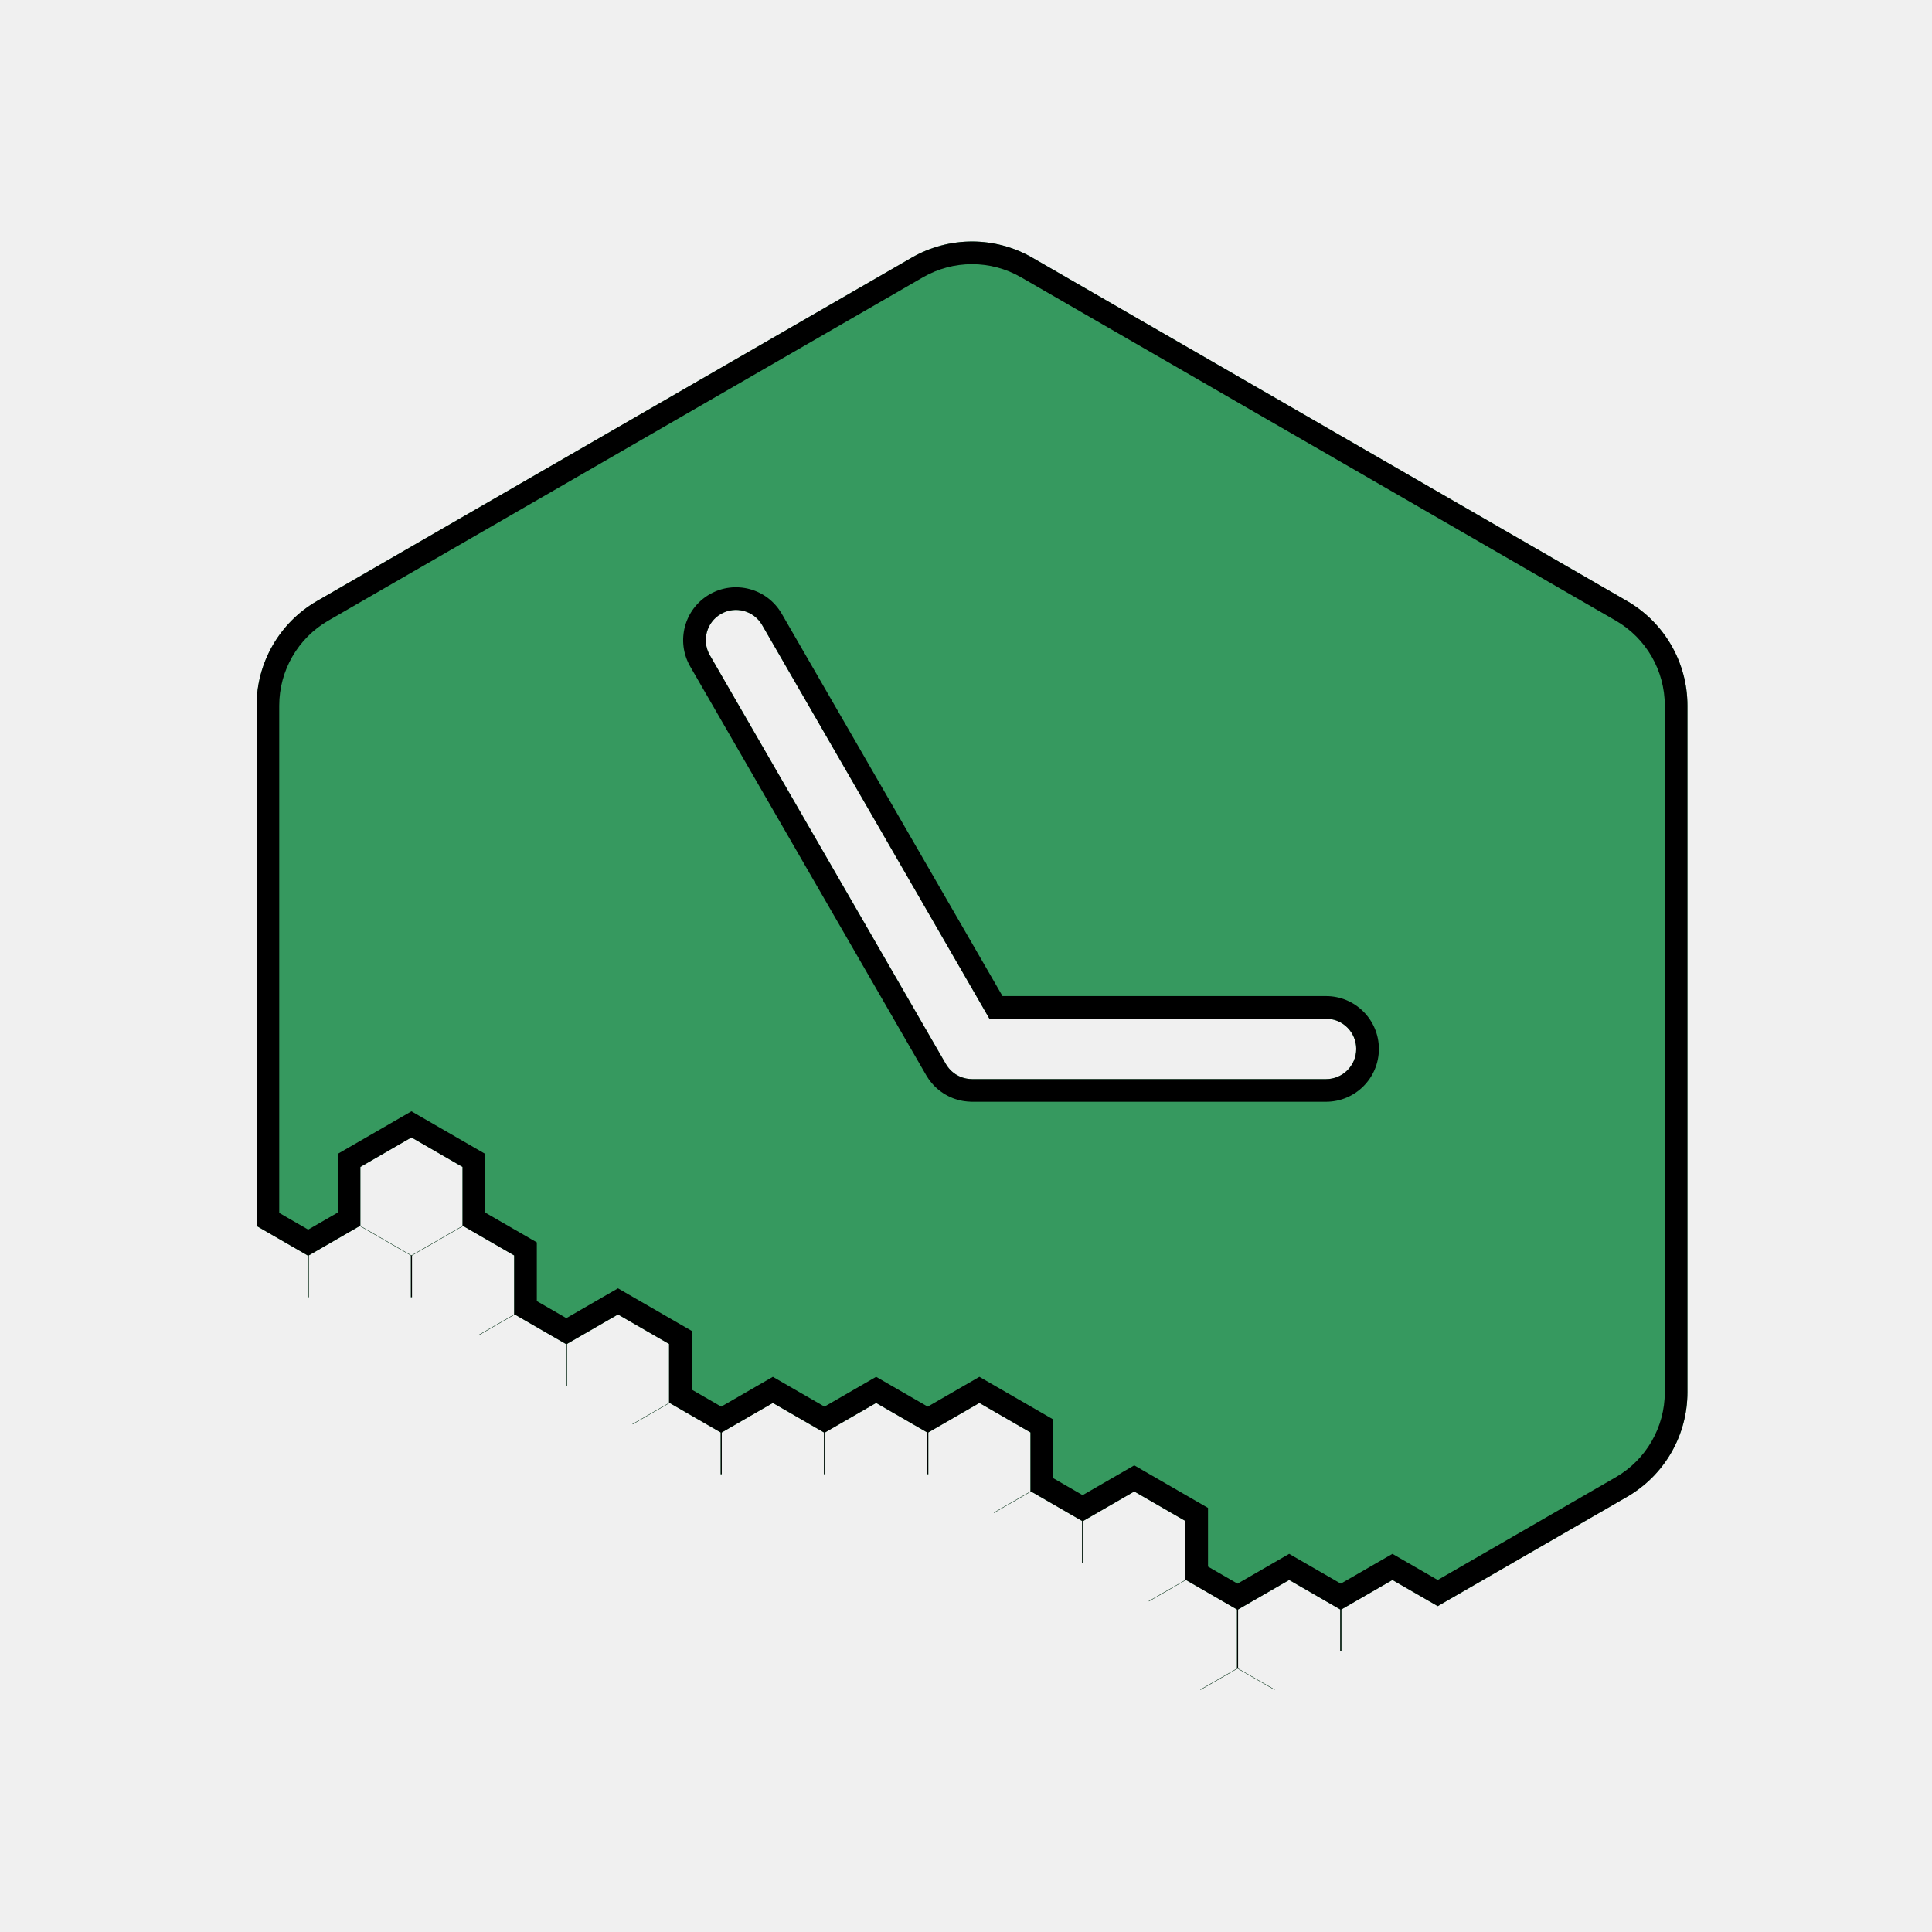
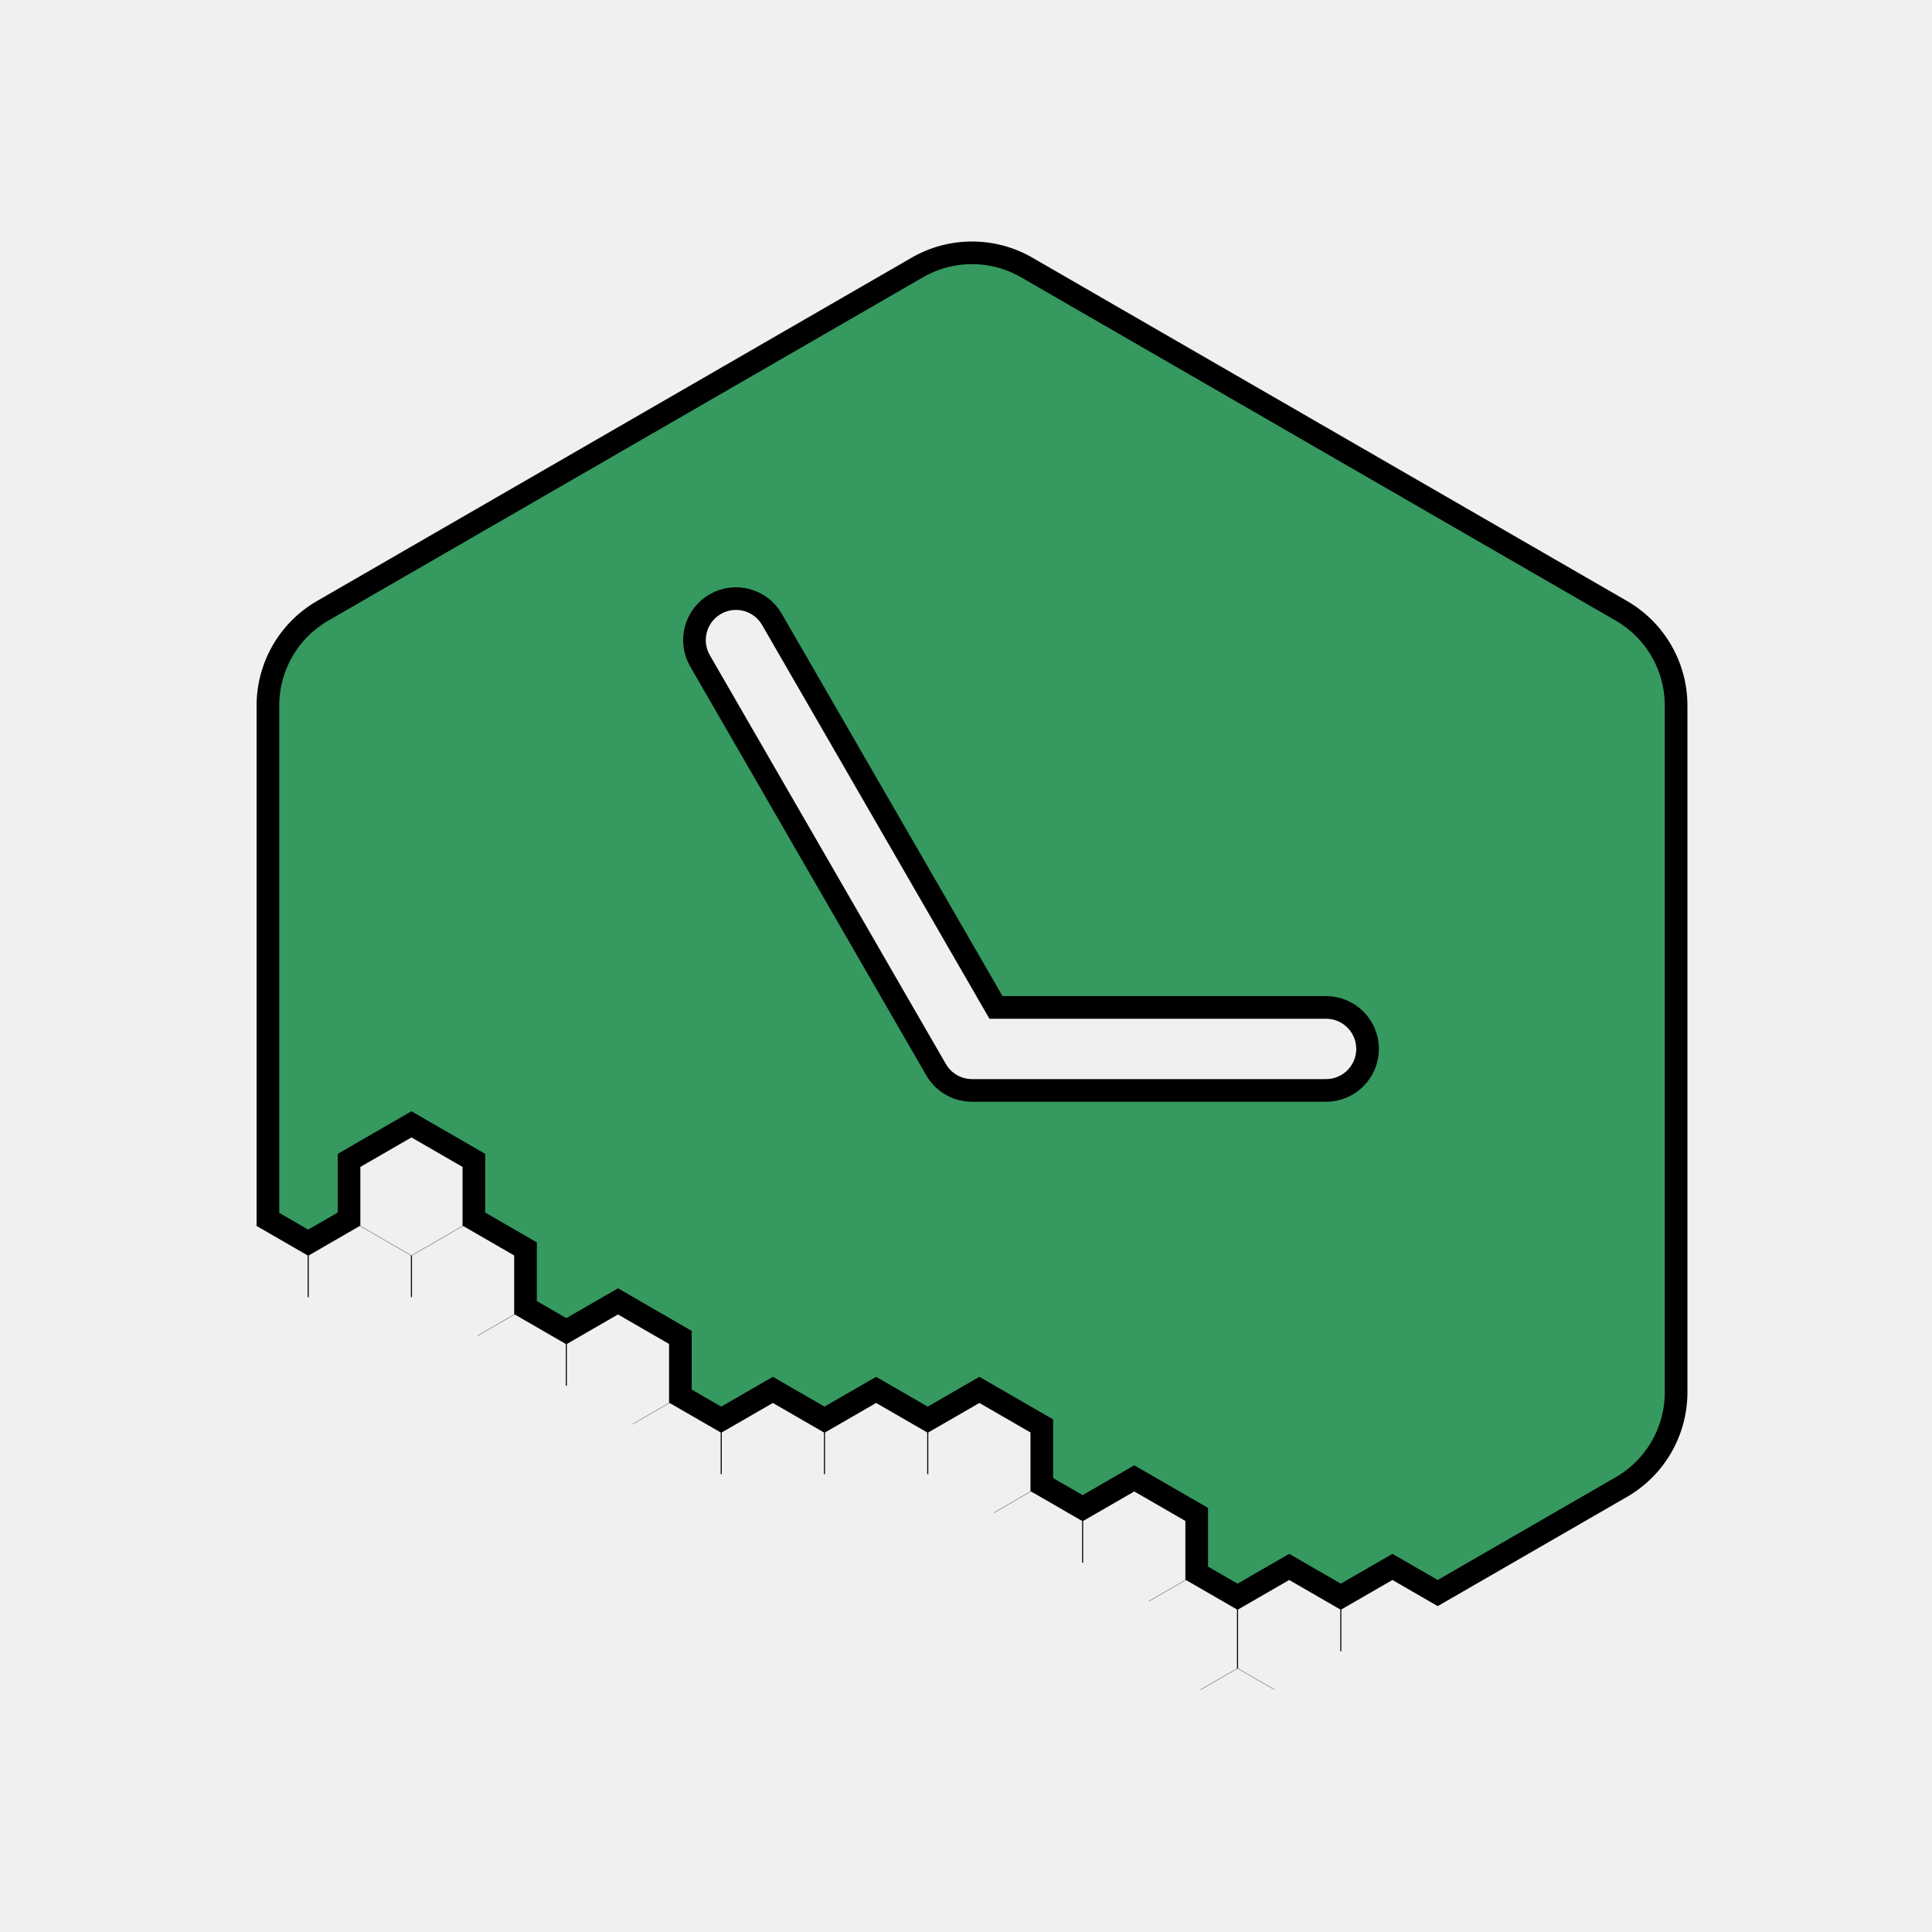
<svg xmlns="http://www.w3.org/2000/svg" width="128" height="128" viewBox="0 0 128 128" fill="none">
-   <mask id="path-1-inside-1_36_134" fill="white">
-     <path d="M60.398 17.073C62.874 15.644 65.923 15.644 68.398 17.073L107.797 39.819C110.272 41.248 111.797 43.89 111.797 46.748V92.241C111.797 95.099 110.272 97.74 107.797 99.169L95.253 106.41L92.252 104.678L88.866 106.633V109.408L88.831 109.388L88.797 109.408V106.633L85.411 104.678L82.025 106.633V110.543L84.445 111.938V111.959L81.99 110.543L79.534 111.96V111.939L81.955 110.543V106.633L78.569 104.678L76.113 106.095V106.075L78.534 104.678V100.769L75.148 98.814L71.763 100.769V103.544L71.728 103.524L71.693 103.544V100.769L68.308 98.814L65.852 100.232V100.212L68.272 98.814V94.905L64.887 92.95L61.501 94.905V97.679L61.466 97.66L61.431 97.679V94.905L58.045 92.95L54.66 94.905V97.68L54.624 97.66L54.59 97.679V94.905L51.204 92.95L47.818 94.905V97.679L47.783 97.66L47.748 97.679V94.905L44.362 92.95L41.907 94.367V94.347L44.327 92.95V89.041L40.942 87.087L37.557 89.041V91.815L37.522 91.796L37.486 91.815V89.041L34.101 87.087L31.645 88.504V88.483L34.065 87.087V83.177L30.68 81.222L27.294 83.177V85.952L27.259 85.932L27.224 85.952V83.177L23.839 81.222L20.453 83.177V85.952L20.418 85.932L20.383 85.952V83.177L17 81.223V46.748C17 43.89 18.525 41.248 21 39.819L60.398 17.073ZM23.874 77.313V81.222L27.259 83.177L30.645 81.222V77.313L27.259 75.358L23.874 77.313ZM50.492 41.409C49.94 40.453 48.717 40.124 47.761 40.676C46.804 41.229 46.476 42.452 47.028 43.409L62.666 70.493C62.672 70.503 62.68 70.512 62.685 70.522C62.712 70.566 62.739 70.609 62.769 70.651C62.778 70.665 62.788 70.678 62.798 70.691C62.825 70.727 62.853 70.762 62.883 70.797C62.902 70.819 62.922 70.841 62.942 70.862C62.965 70.886 62.986 70.91 63.01 70.932C63.036 70.957 63.063 70.98 63.09 71.004C63.112 71.023 63.134 71.041 63.156 71.059C63.182 71.08 63.209 71.1 63.236 71.119C63.264 71.138 63.291 71.158 63.319 71.177C63.341 71.19 63.363 71.204 63.386 71.216C63.422 71.238 63.46 71.259 63.498 71.278C63.515 71.287 63.532 71.295 63.55 71.303C63.589 71.322 63.629 71.339 63.67 71.355C63.692 71.364 63.714 71.372 63.736 71.38C63.773 71.393 63.811 71.404 63.849 71.415C63.875 71.422 63.902 71.429 63.929 71.435C63.965 71.444 64.002 71.453 64.04 71.46C64.067 71.465 64.095 71.468 64.122 71.471C64.156 71.476 64.189 71.481 64.224 71.484C64.26 71.487 64.297 71.489 64.334 71.49C64.355 71.491 64.377 71.494 64.398 71.494H87.855C88.959 71.494 89.854 70.598 89.855 69.494C89.855 68.389 88.959 67.494 87.855 67.494H65.553L50.492 41.409Z" />
+   <mask id="path-1-inside-1_70_358" fill="white">
+     <path fill-rule="evenodd" clip-rule="evenodd" d="M60.398 17.072C62.874 15.643 65.923 15.643 68.398 17.072L107.797 39.819C110.272 41.248 111.797 43.889 111.797 46.747V92.24C111.797 95.098 110.272 97.74 107.797 99.169L95.252 106.41L92.252 104.678L88.866 106.633V109.407L88.831 109.388L88.797 109.407V106.633L85.411 104.678L82.025 106.633V110.542L84.445 111.939V111.959L81.99 110.542L79.534 111.96V111.939L81.955 110.542V106.633L78.569 104.678L76.113 106.096V106.075L78.534 104.678V100.768L75.148 98.813L71.763 100.768V103.543L71.728 103.523L71.693 103.543V100.768L68.308 98.813L65.852 100.231V100.211L68.272 98.813V94.904L64.887 92.95L61.501 94.904V97.679L61.466 97.659L61.431 97.679V94.904L58.045 92.95L54.66 94.904V97.68L54.624 97.659L54.59 97.679V94.904L51.204 92.95L47.818 94.904V97.679L47.783 97.659L47.748 97.679V94.904L44.362 92.95L41.907 94.366V94.347L44.327 92.95V89.041L40.942 87.086L37.557 89.041V91.815L37.522 91.796L37.486 91.815V89.041L34.101 87.086L31.645 88.504V88.483L34.065 87.086V83.177L30.68 81.222L27.294 83.177V85.951L27.259 85.931L27.224 85.951V83.177L23.839 81.222L20.453 83.177V85.951L20.418 85.931L20.383 85.951V83.177L17 81.222V46.747C17 43.889 18.525 41.248 21 39.819L60.398 17.072ZM23.874 77.312V81.222L27.259 83.177L30.645 81.222V77.312L27.259 75.357L23.874 77.312ZM50.492 41.409C49.94 40.453 48.717 40.124 47.761 40.677C46.804 41.229 46.476 42.453 47.028 43.409L62.666 70.493C62.672 70.503 62.679 70.512 62.685 70.522C62.712 70.566 62.738 70.608 62.768 70.649C62.78 70.667 62.793 70.683 62.806 70.7C62.829 70.731 62.852 70.762 62.877 70.791C62.899 70.817 62.922 70.841 62.945 70.866C62.967 70.888 62.988 70.911 63.01 70.933C63.036 70.957 63.063 70.98 63.09 71.004C63.112 71.023 63.134 71.041 63.156 71.059C63.182 71.08 63.209 71.1 63.236 71.119C63.264 71.139 63.291 71.158 63.319 71.177C63.341 71.191 63.363 71.204 63.386 71.217C63.422 71.238 63.46 71.259 63.498 71.278C63.515 71.287 63.532 71.295 63.55 71.304C63.589 71.322 63.629 71.339 63.67 71.355C63.692 71.364 63.714 71.372 63.736 71.38C63.773 71.393 63.811 71.404 63.849 71.415C63.875 71.422 63.902 71.429 63.929 71.435C63.965 71.444 64.002 71.453 64.04 71.46C64.067 71.465 64.095 71.468 64.122 71.472C64.156 71.476 64.189 71.481 64.224 71.484C64.26 71.487 64.297 71.489 64.334 71.49C64.355 71.491 64.377 71.494 64.398 71.494H87.855C88.959 71.494 89.854 70.598 89.855 69.494C89.855 68.39 88.959 67.494 87.855 67.494H65.553L50.492 41.409Z" />
  </mask>
-   <path d="M60.398 17.073C62.874 15.644 65.923 15.644 68.398 17.073L107.797 39.819C110.272 41.248 111.797 43.89 111.797 46.748V92.241C111.797 95.099 110.272 97.74 107.797 99.169L95.253 106.41L92.252 104.678L88.866 106.633V109.408L88.831 109.388L88.797 109.408V106.633L85.411 104.678L82.025 106.633V110.543L84.445 111.938V111.959L81.99 110.543L79.534 111.96V111.939L81.955 110.543V106.633L78.569 104.678L76.113 106.095V106.075L78.534 104.678V100.769L75.148 98.814L71.763 100.769V103.544L71.728 103.524L71.693 103.544V100.769L68.308 98.814L65.852 100.232V100.212L68.272 98.814V94.905L64.887 92.95L61.501 94.905V97.679L61.466 97.66L61.431 97.679V94.905L58.045 92.95L54.66 94.905V97.68L54.624 97.66L54.59 97.679V94.905L51.204 92.95L47.818 94.905V97.679L47.783 97.66L47.748 97.679V94.905L44.362 92.95L41.907 94.367V94.347L44.327 92.95V89.041L40.942 87.087L37.557 89.041V91.815L37.522 91.796L37.486 91.815V89.041L34.101 87.087L31.645 88.504V88.483L34.065 87.087V83.177L30.68 81.222L27.294 83.177V85.952L27.259 85.932L27.224 85.952V83.177L23.839 81.222L20.453 83.177V85.952L20.418 85.932L20.383 85.952V83.177L17 81.223V46.748C17 43.89 18.525 41.248 21 39.819L60.398 17.073ZM23.874 77.313V81.222L27.259 83.177L30.645 81.222V77.313L27.259 75.358L23.874 77.313ZM50.492 41.409C49.94 40.453 48.717 40.124 47.761 40.676C46.804 41.229 46.476 42.452 47.028 43.409L62.666 70.493C62.672 70.503 62.68 70.512 62.685 70.522C62.712 70.566 62.739 70.609 62.769 70.651C62.778 70.665 62.788 70.678 62.798 70.691C62.825 70.727 62.853 70.762 62.883 70.797C62.902 70.819 62.922 70.841 62.942 70.862C62.965 70.886 62.986 70.91 63.01 70.932C63.036 70.957 63.063 70.98 63.09 71.004C63.112 71.023 63.134 71.041 63.156 71.059C63.182 71.08 63.209 71.1 63.236 71.119C63.264 71.138 63.291 71.158 63.319 71.177C63.341 71.19 63.363 71.204 63.386 71.216C63.422 71.238 63.46 71.259 63.498 71.278C63.515 71.287 63.532 71.295 63.55 71.303C63.589 71.322 63.629 71.339 63.67 71.355C63.692 71.364 63.714 71.372 63.736 71.38C63.773 71.393 63.811 71.404 63.849 71.415C63.875 71.422 63.902 71.429 63.929 71.435C63.965 71.444 64.002 71.453 64.04 71.46C64.067 71.465 64.095 71.468 64.122 71.471C64.156 71.476 64.189 71.481 64.224 71.484C64.26 71.487 64.297 71.489 64.334 71.49C64.355 71.491 64.377 71.494 64.398 71.494H87.855C88.959 71.494 89.854 70.598 89.855 69.494C89.855 68.389 88.959 67.494 87.855 67.494H65.553L50.492 41.409Z" fill="#36995F" />
-   <path d="M60.398 17.073L59.648 15.774L59.648 15.774L60.398 17.073ZM68.398 17.073L67.648 18.372L67.648 18.372L68.398 17.073ZM107.797 39.819L108.547 38.52L108.547 38.52L107.797 39.819ZM111.797 92.241L113.297 92.241V92.241H111.797ZM107.797 99.169L108.547 100.468L108.547 100.468L107.797 99.169ZM95.253 106.41L94.503 107.709L95.253 108.142L96.003 107.709L95.253 106.41ZM92.252 104.678L93.002 103.379L92.252 102.947L91.502 103.379L92.252 104.678ZM88.866 106.633L88.116 105.333L87.366 105.766V106.633H88.866ZM88.866 109.408L88.138 110.719L90.366 111.957V109.408H88.866ZM88.831 109.388L89.559 108.077L88.821 107.667L88.087 108.086L88.831 109.388ZM88.797 109.408H87.297V111.993L89.541 110.71L88.797 109.408ZM88.797 106.633H90.297V105.766L89.547 105.333L88.797 106.633ZM85.411 104.678L86.161 103.379L85.411 102.947L84.661 103.379L85.411 104.678ZM82.025 106.633L81.276 105.333L80.525 105.766V106.633H82.025ZM82.025 110.543H80.525V111.409L81.276 111.842L82.025 110.543ZM84.445 111.938H85.945V111.072L85.195 110.639L84.445 111.938ZM84.445 111.959L83.696 113.258L85.945 114.555V111.959H84.445ZM81.99 110.543L82.74 109.243L81.99 108.811L81.241 109.243L81.99 110.543ZM79.534 111.96H78.034V114.557L80.284 113.259L79.534 111.96ZM79.534 111.939L78.785 110.64L78.034 111.073V111.939H79.534ZM81.955 110.543L82.705 111.842L83.455 111.409V110.543H81.955ZM81.955 106.633H83.455V105.766L82.705 105.333L81.955 106.633ZM78.569 104.678L79.319 103.379L78.57 102.947L77.82 103.379L78.569 104.678ZM76.113 106.095H74.613V108.693L76.863 107.395L76.113 106.095ZM76.113 106.075L75.364 104.776L74.613 105.209V106.075H76.113ZM78.534 104.678L79.284 105.978L80.034 105.545V104.678H78.534ZM78.534 100.769H80.034V99.903L79.284 99.47L78.534 100.769ZM75.148 98.814L75.898 97.515L75.148 97.082L74.398 97.515L75.148 98.814ZM71.763 100.769L71.013 99.47L70.263 99.903V100.769H71.763ZM71.763 103.544L71.034 104.855L73.263 106.093V103.544H71.763ZM71.728 103.524L72.456 102.213L71.717 101.802L70.983 102.222L71.728 103.524ZM71.693 103.544H70.193V106.128L72.438 104.846L71.693 103.544ZM71.693 100.769H73.193V99.903L72.444 99.47L71.693 100.769ZM68.308 98.814L69.058 97.515L68.308 97.082L67.558 97.515L68.308 98.814ZM65.852 100.232H64.352V102.83L66.602 101.531L65.852 100.232ZM65.852 100.212L65.102 98.912L64.352 99.346V100.212H65.852ZM68.272 98.814L69.022 100.113L69.772 99.68V98.814H68.272ZM68.272 94.905H69.772V94.039L69.023 93.606L68.272 94.905ZM64.887 92.95L65.637 91.651L64.887 91.218L64.137 91.651L64.887 92.95ZM61.501 94.905L60.751 93.606L60.001 94.039V94.905H61.501ZM61.501 97.679L60.773 98.991L63.001 100.229V97.679H61.501ZM61.466 97.66L62.194 96.349L61.466 95.944L60.737 96.349L61.466 97.66ZM61.431 97.679H59.931V100.229L62.159 98.991L61.431 97.679ZM61.431 94.905H62.931V94.039L62.181 93.606L61.431 94.905ZM58.045 92.95L58.795 91.651L58.045 91.218L57.295 91.651L58.045 92.95ZM54.66 94.905L53.91 93.606L53.16 94.039V94.905H54.66ZM54.66 97.68L53.92 98.985L56.16 100.257V97.68H54.66ZM54.624 97.66L55.364 96.355L54.621 95.934L53.88 96.358L54.624 97.66ZM54.59 97.679H53.09V100.264L55.334 98.982L54.59 97.679ZM54.59 94.905H56.09V94.039L55.34 93.606L54.59 94.905ZM51.204 92.95L51.954 91.651L51.204 91.218L50.454 91.651L51.204 92.95ZM47.818 94.905L47.068 93.606L46.318 94.039V94.905H47.818ZM47.818 97.679L47.09 98.991L49.318 100.229V97.679H47.818ZM47.783 97.66L48.512 96.349L47.783 95.944L47.055 96.349L47.783 97.66ZM47.748 97.679H46.248V100.229L48.477 98.991L47.748 97.679ZM47.748 94.905H49.248V94.039L48.498 93.606L47.748 94.905ZM44.362 92.95L45.112 91.651L44.362 91.218L43.612 91.651L44.362 92.95ZM41.907 94.367H40.407V96.965L42.657 95.666L41.907 94.367ZM41.907 94.347L41.157 93.048L40.407 93.481V94.347H41.907ZM44.327 92.95L45.077 94.249L45.827 93.816V92.95H44.327ZM44.327 89.041H45.827V88.175L45.077 87.742L44.327 89.041ZM40.942 87.087L41.692 85.788L40.943 85.355L40.193 85.787L40.942 87.087ZM37.557 89.041L36.807 87.742L36.057 88.175V89.041H37.557ZM37.557 91.815L36.828 93.126L39.057 94.364V91.815H37.557ZM37.522 91.796L38.25 90.484L37.522 90.08L36.793 90.484L37.522 91.796ZM37.486 91.815H35.986V94.364L38.215 93.126L37.486 91.815ZM37.486 89.041H38.986V88.175L38.236 87.742L37.486 89.041ZM34.101 87.087L34.85 85.787L34.101 85.355L33.351 85.787L34.101 87.087ZM31.645 88.504H30.145V91.101L32.394 89.803L31.645 88.504ZM31.645 88.483L30.895 87.184L30.145 87.617V88.483H31.645ZM34.065 87.087L34.815 88.386L35.565 87.953V87.087H34.065ZM34.065 83.177H35.565V82.31L34.815 81.877L34.065 83.177ZM30.68 81.222L31.43 79.923L30.68 79.49L29.93 79.923L30.68 81.222ZM27.294 83.177L26.544 81.877L25.794 82.31V83.177H27.294ZM27.294 85.952L26.566 87.263L28.794 88.501V85.952H27.294ZM27.259 85.932L27.987 84.621L27.259 84.216L26.53 84.621L27.259 85.932ZM27.224 85.952H25.724V88.501L27.952 87.263L27.224 85.952ZM27.224 83.177H28.724V82.31L27.974 81.877L27.224 83.177ZM23.839 81.222L24.589 79.923L23.839 79.49L23.089 79.923L23.839 81.222ZM20.453 83.177L19.703 81.877L18.953 82.31V83.177H20.453ZM20.453 85.952L19.725 87.263L21.953 88.501V85.952H20.453ZM20.418 85.932L21.146 84.621L20.418 84.216L19.689 84.621L20.418 85.932ZM20.383 85.952H18.883V88.501L21.111 87.263L20.383 85.952ZM20.383 83.177H21.883V82.311L21.133 81.877L20.383 83.177ZM17 81.223H15.5V82.089L16.25 82.522L17 81.223ZM21 39.819L20.25 38.52L20.25 38.52L21 39.819ZM23.874 77.313L23.124 76.014L22.374 76.447V77.313H23.874ZM23.874 81.222H22.374V82.088L23.124 82.521L23.874 81.222ZM27.259 83.177L26.509 84.475L27.259 84.908L28.009 84.476L27.259 83.177ZM30.645 81.222L31.394 82.522L32.145 82.089V81.222H30.645ZM30.645 77.313H32.145V76.447L31.395 76.014L30.645 77.313ZM27.259 75.358L28.009 74.059L27.259 73.626L26.509 74.059L27.259 75.358ZM50.492 41.409L51.791 40.659L51.791 40.659L50.492 41.409ZM47.761 40.676L47.011 39.377L47.011 39.377L47.761 40.676ZM47.028 43.409L45.729 44.159L45.729 44.159L47.028 43.409ZM62.666 70.493L63.965 69.743L63.965 69.743L62.666 70.493ZM62.685 70.522L61.4 71.294L61.4 71.296L62.685 70.522ZM62.769 70.651L63.992 69.784L63.991 69.781L62.769 70.651ZM62.798 70.691L61.596 71.589L61.598 71.591L62.798 70.691ZM62.883 70.797L64.021 69.82L64.02 69.818L62.883 70.797ZM62.942 70.862L61.849 71.889L61.85 71.89L62.942 70.862ZM63.01 70.932L64.052 69.853L64.052 69.853L63.01 70.932ZM63.09 71.004L64.073 69.87L64.072 69.87L63.09 71.004ZM63.156 71.059L62.223 72.234L62.225 72.235L63.156 71.059ZM63.236 71.119L64.11 69.899L64.108 69.898L63.236 71.119ZM63.319 71.177L62.509 72.439L62.511 72.44L63.319 71.177ZM63.386 71.216L64.147 69.924L64.144 69.922L63.386 71.216ZM63.498 71.278L62.822 72.617L62.824 72.618L63.498 71.278ZM63.55 71.303L64.187 69.946L64.185 69.945L63.55 71.303ZM63.67 71.355L63.123 72.752L63.125 72.753L63.67 71.355ZM63.736 71.38L64.233 69.964L64.232 69.964L63.736 71.38ZM63.849 71.415L64.261 69.972L64.26 69.972L63.849 71.415ZM63.929 71.435L63.576 72.893L63.578 72.894L63.929 71.435ZM64.04 71.46L64.309 69.984L64.307 69.984L64.04 71.46ZM64.122 71.471L63.914 72.957L63.917 72.957L64.122 71.471ZM64.224 71.484L64.356 69.99L64.353 69.99L64.224 71.484ZM64.334 71.49L64.285 72.989L64.287 72.989L64.334 71.49ZM87.855 71.494V72.994H87.855L87.855 71.494ZM89.855 69.494L91.355 69.494V69.494H89.855ZM87.855 67.494L87.855 65.994H87.855V67.494ZM65.553 67.494L64.254 68.244L64.687 68.994H65.553V67.494ZM60.398 17.073L61.148 18.372C63.16 17.211 65.637 17.211 67.648 18.372L68.398 17.073L69.148 15.774C66.209 14.077 62.588 14.077 59.648 15.774L60.398 17.073ZM68.398 17.073L67.648 18.372L107.047 41.118L107.797 39.819L108.547 38.52L69.148 15.774L68.398 17.073ZM107.797 39.819L107.047 41.118C109.058 42.279 110.297 44.426 110.297 46.748H111.797H113.297C113.297 43.354 111.486 40.217 108.547 38.52L107.797 39.819ZM111.797 46.748H110.297V92.241H111.797H113.297V46.748H111.797ZM111.797 92.241L110.297 92.241C110.297 94.563 109.058 96.709 107.047 97.87L107.797 99.169L108.547 100.468C111.486 98.771 113.297 95.635 113.297 92.241L111.797 92.241ZM107.797 99.169L107.047 97.87L94.503 105.111L95.253 106.41L96.003 107.709L108.547 100.468L107.797 99.169ZM95.253 106.41L96.002 105.111L93.002 103.379L92.252 104.678L91.502 105.978L94.503 107.709L95.253 106.41ZM92.252 104.678L91.502 103.379L88.116 105.333L88.866 106.633L89.616 107.932L93.002 105.978L92.252 104.678ZM88.866 106.633H87.366V109.408H88.866H90.366V106.633H88.866ZM88.866 109.408L89.595 108.097L89.559 108.077L88.831 109.388L88.103 110.7L88.138 110.719L88.866 109.408ZM88.831 109.388L88.087 108.086L88.053 108.106L88.797 109.408L89.541 110.71L89.575 110.691L88.831 109.388ZM88.797 109.408H90.297V106.633H88.797H87.297V109.408H88.797ZM88.797 106.633L89.547 105.333L86.161 103.379L85.411 104.678L84.661 105.978L88.047 107.932L88.797 106.633ZM85.411 104.678L84.661 103.379L81.276 105.333L82.025 106.633L82.775 107.932L86.161 105.978L85.411 104.678ZM82.025 106.633H80.525V110.543H82.025H83.525V106.633H82.025ZM82.025 110.543L81.276 111.842L83.696 113.238L84.445 111.938L85.195 110.639L82.775 109.243L82.025 110.543ZM84.445 111.938H82.945V111.959H84.445H85.945V111.938H84.445ZM84.445 111.959L85.195 110.659L82.74 109.243L81.99 110.543L81.241 111.842L83.696 113.258L84.445 111.959ZM81.99 110.543L81.241 109.243L78.785 110.66L79.534 111.96L80.284 113.259L82.74 111.842L81.99 110.543ZM79.534 111.96H81.034V111.939H79.534H78.034V111.96H79.534ZM79.534 111.939L80.284 113.239L82.705 111.842L81.955 110.543L81.206 109.243L78.785 110.64L79.534 111.939ZM81.955 110.543H83.455V106.633H81.955H80.455V110.543H81.955ZM81.955 106.633L82.705 105.333L79.319 103.379L78.569 104.678L77.82 105.978L81.205 107.932L81.955 106.633ZM78.569 104.678L77.82 103.379L75.364 104.796L76.113 106.095L76.863 107.395L79.319 105.978L78.569 104.678ZM76.113 106.095H77.613V106.075H76.113H74.613V106.095H76.113ZM76.113 106.075L76.863 107.374L79.284 105.978L78.534 104.678L77.785 103.379L75.364 104.776L76.113 106.075ZM78.534 104.678H80.034V100.769H78.534H77.034V104.678H78.534ZM78.534 100.769L79.284 99.47L75.898 97.515L75.148 98.814L74.398 100.113L77.784 102.068L78.534 100.769ZM75.148 98.814L74.398 97.515L71.013 99.47L71.763 100.769L72.513 102.068L75.898 100.113L75.148 98.814ZM71.763 100.769H70.263V103.544H71.763H73.263V100.769H71.763ZM71.763 103.544L72.491 102.232L72.456 102.213L71.728 103.524L70.999 104.835L71.034 104.855L71.763 103.544ZM71.728 103.524L70.983 102.222L70.949 102.241L71.693 103.544L72.438 104.846L72.472 104.827L71.728 103.524ZM71.693 103.544H73.193V100.769H71.693H70.193V103.544H71.693ZM71.693 100.769L72.444 99.47L69.058 97.515L68.308 98.814L67.558 100.113L70.943 102.068L71.693 100.769ZM68.308 98.814L67.558 97.515L65.102 98.933L65.852 100.232L66.602 101.531L69.058 100.113L68.308 98.814ZM65.852 100.232H67.352V100.212H65.852H64.352V100.232H65.852ZM65.852 100.212L66.602 101.511L69.022 100.113L68.272 98.814L67.523 97.515L65.102 98.912L65.852 100.212ZM68.272 98.814H69.772V94.905H68.272H66.772V98.814H68.272ZM68.272 94.905L69.023 93.606L65.637 91.651L64.887 92.95L64.137 94.249L67.522 96.204L68.272 94.905ZM64.887 92.95L64.137 91.651L60.751 93.606L61.501 94.905L62.251 96.204L65.637 94.249L64.887 92.95ZM61.501 94.905H60.001V97.679H61.501H63.001V94.905H61.501ZM61.501 97.679L62.229 96.368L62.194 96.349L61.466 97.66L60.737 98.971L60.773 98.991L61.501 97.679ZM61.466 97.66L60.737 96.349L60.702 96.368L61.431 97.679L62.159 98.991L62.194 98.971L61.466 97.66ZM61.431 97.679H62.931V94.905H61.431H59.931V97.679H61.431ZM61.431 94.905L62.181 93.606L58.795 91.651L58.045 92.95L57.295 94.249L60.681 96.204L61.431 94.905ZM58.045 92.95L57.295 91.651L53.91 93.606L54.66 94.905L55.41 96.204L58.795 94.249L58.045 92.95ZM54.66 94.905H53.16V97.68H54.66H56.16V94.905H54.66ZM54.66 97.68L55.401 96.376L55.364 96.355L54.624 97.66L53.884 98.964L53.92 98.985L54.66 97.68ZM54.624 97.66L53.88 96.358L53.846 96.377L54.59 97.679L55.334 98.982L55.368 98.962L54.624 97.66ZM54.59 97.679H56.09V94.905H54.59H53.09V97.679H54.59ZM54.59 94.905L55.34 93.606L51.954 91.651L51.204 92.95L50.454 94.249L53.84 96.204L54.59 94.905ZM51.204 92.95L50.454 91.651L47.068 93.606L47.818 94.905L48.569 96.204L51.954 94.249L51.204 92.95ZM47.818 94.905H46.318V97.679H47.818H49.318V94.905H47.818ZM47.818 97.679L48.547 96.368L48.512 96.349L47.783 97.66L47.055 98.971L47.09 98.991L47.818 97.679ZM47.783 97.66L47.055 96.349L47.02 96.368L47.748 97.679L48.477 98.991L48.512 98.971L47.783 97.66ZM47.748 97.679H49.248V94.905H47.748H46.248V97.679H47.748ZM47.748 94.905L48.498 93.606L45.112 91.651L44.362 92.95L43.612 94.249L46.998 96.204L47.748 94.905ZM44.362 92.95L43.612 91.651L41.157 93.068L41.907 94.367L42.657 95.666L45.112 94.249L44.362 92.95ZM41.907 94.367H43.407V94.347H41.907H40.407V94.367H41.907ZM41.907 94.347L42.657 95.646L45.077 94.249L44.327 92.95L43.577 91.651L41.157 93.048L41.907 94.347ZM44.327 92.95H45.827V89.041H44.327H42.827V92.95H44.327ZM44.327 89.041L45.077 87.742L41.692 85.788L40.942 87.087L40.192 88.386L43.577 90.34L44.327 89.041ZM40.942 87.087L40.193 85.787L36.807 87.742L37.557 89.041L38.306 90.34L41.692 88.386L40.942 87.087ZM37.557 89.041H36.057V91.815H37.557H39.057V89.041H37.557ZM37.557 91.815L38.285 90.504L38.25 90.484L37.522 91.796L36.793 93.107L36.828 93.126L37.557 91.815ZM37.522 91.796L36.793 90.484L36.758 90.504L37.486 91.815L38.215 93.126L38.25 93.107L37.522 91.796ZM37.486 91.815H38.986V89.041H37.486H35.986V91.815H37.486ZM37.486 89.041L38.236 87.742L34.85 85.787L34.101 87.087L33.351 88.386L36.736 90.34L37.486 89.041ZM34.101 87.087L33.351 85.787L30.895 87.204L31.645 88.504L32.394 89.803L34.85 88.386L34.101 87.087ZM31.645 88.504H33.145V88.483H31.645H30.145V88.504H31.645ZM31.645 88.483L32.394 89.782L34.815 88.386L34.065 87.087L33.316 85.787L30.895 87.184L31.645 88.483ZM34.065 87.087H35.565V83.177H34.065H32.565V87.087H34.065ZM34.065 83.177L34.815 81.877L31.43 79.923L30.68 81.222L29.93 82.522L33.316 84.476L34.065 83.177ZM30.68 81.222L29.93 79.923L26.544 81.877L27.294 83.177L28.044 84.476L31.43 82.522L30.68 81.222ZM27.294 83.177H25.794V85.952H27.294H28.794V83.177H27.294ZM27.294 85.952L28.022 84.641L27.987 84.621L27.259 85.932L26.53 87.244L26.566 87.263L27.294 85.952ZM27.259 85.932L26.53 84.621L26.495 84.641L27.224 85.952L27.952 87.263L27.987 87.244L27.259 85.932ZM27.224 85.952H28.724V83.177H27.224H25.724V85.952H27.224ZM27.224 83.177L27.974 81.877L24.589 79.923L23.839 81.222L23.089 82.521L26.474 84.475L27.224 83.177ZM23.839 81.222L23.089 79.923L19.703 81.877L20.453 83.177L21.203 84.476L24.589 82.522L23.839 81.222ZM20.453 83.177H18.953V85.952H20.453H21.953V83.177H20.453ZM20.453 85.952L21.182 84.641L21.146 84.621L20.418 85.932L19.689 87.244L19.725 87.263L20.453 85.952ZM20.418 85.932L19.689 84.621L19.654 84.641L20.383 85.952L21.111 87.263L21.146 87.244L20.418 85.932ZM20.383 85.952H21.883V83.177H20.383H18.883V85.952H20.383ZM20.383 83.177L21.133 81.877L17.75 79.924L17 81.223L16.25 82.522L19.633 84.475L20.383 83.177ZM17 81.223H18.5V46.748H17H15.5V81.223H17ZM17 46.748H18.5C18.5 44.426 19.739 42.279 21.75 41.118L21 39.819L20.25 38.52C17.311 40.217 15.5 43.354 15.5 46.748H17ZM21 39.819L21.75 41.118L61.148 18.372L60.398 17.073L59.648 15.774L20.25 38.52L21 39.819ZM23.874 77.313H22.374V81.222H23.874H25.374V77.313H23.874ZM23.874 81.222L23.124 82.521L26.509 84.475L27.259 83.177L28.009 81.877L24.624 79.923L23.874 81.222ZM27.259 83.177L28.009 84.476L31.394 82.522L30.645 81.222L29.895 79.923L26.509 81.877L27.259 83.177ZM30.645 81.222H32.145V77.313H30.645H29.145V81.222H30.645ZM30.645 77.313L31.395 76.014L28.009 74.059L27.259 75.358L26.509 76.657L29.894 78.612L30.645 77.313ZM27.259 75.358L26.509 74.059L23.124 76.014L23.874 77.313L24.624 78.612L28.009 76.657L27.259 75.358ZM50.492 41.409L51.791 40.659C50.825 38.986 48.685 38.411 47.011 39.377L47.761 40.676L48.511 41.976C48.749 41.838 49.055 41.919 49.193 42.159L50.492 41.409ZM47.761 40.676L47.011 39.377C45.337 40.344 44.763 42.485 45.729 44.159L47.028 43.409L48.327 42.659C48.19 42.42 48.271 42.114 48.511 41.975L47.761 40.676ZM47.028 43.409L45.729 44.159L61.367 71.243L62.666 70.493L63.965 69.743L48.327 42.659L47.028 43.409ZM62.666 70.493L61.367 71.243C61.39 71.283 61.411 71.315 61.425 71.336C61.438 71.355 61.449 71.371 61.451 71.374C61.453 71.377 61.452 71.375 61.451 71.374C61.45 71.372 61.446 71.367 61.442 71.361C61.434 71.349 61.418 71.325 61.4 71.294L62.685 70.522L63.972 69.75C63.961 69.732 63.95 69.716 63.942 69.702C63.933 69.689 63.925 69.678 63.919 69.669C63.913 69.66 63.909 69.653 63.906 69.649C63.904 69.647 63.903 69.645 63.902 69.644C63.901 69.643 63.901 69.642 63.901 69.642C63.901 69.642 63.901 69.642 63.9 69.641C63.9 69.641 63.902 69.643 63.904 69.647C63.907 69.65 63.911 69.657 63.917 69.665C63.922 69.673 63.929 69.684 63.937 69.697C63.945 69.71 63.955 69.725 63.965 69.743L62.666 70.493ZM62.685 70.522L61.4 71.296C61.432 71.349 61.483 71.431 61.546 71.521L62.769 70.651L63.991 69.781C63.994 69.786 63.994 69.786 63.99 69.78C63.986 69.775 63.981 69.765 63.971 69.749L62.685 70.522ZM62.769 70.651L61.545 71.519C61.566 71.548 61.584 71.573 61.596 71.589L62.798 70.691L64 69.794C63.996 69.789 63.994 69.786 63.992 69.784C63.991 69.782 63.991 69.782 63.992 69.784L62.769 70.651ZM62.798 70.691L61.598 71.591C61.647 71.657 61.697 71.718 61.746 71.775L62.883 70.797L64.02 69.818C64.01 69.807 64.003 69.798 63.998 69.791L62.798 70.691ZM62.883 70.797L61.745 71.773C61.789 71.825 61.831 71.87 61.849 71.889L62.942 70.862L64.036 69.835C64.031 69.83 64.027 69.826 64.024 69.823C64.021 69.82 64.019 69.817 64.018 69.816C64.015 69.813 64.017 69.815 64.021 69.82L62.883 70.797ZM62.942 70.862L61.85 71.89C61.852 71.892 61.855 71.895 61.862 71.903C61.867 71.908 61.876 71.918 61.885 71.927C61.904 71.947 61.933 71.978 61.968 72.012L63.01 70.932L64.052 69.853C64.058 69.859 64.062 69.864 64.065 69.866C64.067 69.869 64.068 69.869 64.066 69.868C64.064 69.866 64.062 69.863 64.056 69.857C64.052 69.852 64.043 69.843 64.035 69.834L62.942 70.862ZM63.01 70.932L61.968 72.011C62.031 72.073 62.102 72.133 62.108 72.138L63.09 71.004L64.072 69.87C64.067 69.866 64.063 69.862 64.059 69.859C64.055 69.856 64.053 69.853 64.05 69.851C64.044 69.846 64.041 69.843 64.039 69.841C64.035 69.838 64.041 69.843 64.052 69.853L63.01 70.932ZM63.09 71.004L62.107 72.137C62.132 72.159 62.174 72.195 62.223 72.234L63.156 71.059L64.089 69.885C64.092 69.887 64.092 69.887 64.089 69.885C64.086 69.882 64.081 69.878 64.073 69.87L63.09 71.004ZM63.156 71.059L62.225 72.235C62.281 72.28 62.333 72.317 62.365 72.34L63.236 71.119L64.108 69.898C64.097 69.891 64.092 69.886 64.088 69.884C64.085 69.881 64.085 69.881 64.088 69.884L63.156 71.059ZM63.236 71.119L62.363 72.338C62.377 72.349 62.441 72.395 62.509 72.439L63.319 71.177L64.13 69.914C64.139 69.92 64.143 69.923 64.139 69.921C64.137 69.919 64.134 69.917 64.129 69.913C64.127 69.912 64.124 69.91 64.121 69.907C64.118 69.905 64.114 69.902 64.11 69.899L63.236 71.119ZM63.319 71.177L62.511 72.44C62.562 72.473 62.611 72.501 62.627 72.511L63.386 71.216L64.144 69.922C64.138 69.919 64.134 69.916 64.13 69.914C64.126 69.912 64.124 69.91 64.122 69.91C64.119 69.908 64.122 69.909 64.127 69.913L63.319 71.177ZM63.386 71.216L62.625 72.509C62.686 72.545 62.752 72.582 62.822 72.617L63.498 71.278L64.175 69.939C64.168 69.936 64.159 69.931 64.147 69.924L63.386 71.216ZM63.498 71.278L62.824 72.618C62.84 72.626 62.875 72.644 62.915 72.662L63.55 71.303L64.185 69.945C64.189 69.946 64.19 69.947 64.188 69.946C64.185 69.944 64.181 69.942 64.172 69.938L63.498 71.278ZM63.55 71.303L62.912 72.661C62.979 72.693 63.049 72.723 63.123 72.752L63.67 71.355L64.217 69.958C64.209 69.955 64.199 69.951 64.187 69.946L63.55 71.303ZM63.67 71.355L63.125 72.753C63.169 72.77 63.208 72.784 63.241 72.795L63.736 71.38L64.232 69.964C64.226 69.962 64.222 69.96 64.219 69.959C64.216 69.958 64.215 69.958 64.215 69.958L63.67 71.355ZM63.736 71.38L63.24 72.795C63.316 72.822 63.384 72.842 63.437 72.857L63.849 71.415L64.26 69.972C64.249 69.969 64.242 69.967 64.237 69.966C64.233 69.964 64.231 69.964 64.233 69.964L63.736 71.38ZM63.849 71.415L63.437 72.857C63.498 72.875 63.555 72.888 63.576 72.893L63.929 71.435L64.281 69.977C64.274 69.975 64.269 69.974 64.264 69.973C64.26 69.972 64.257 69.972 64.256 69.971C64.252 69.97 64.254 69.971 64.261 69.972L63.849 71.415ZM63.929 71.435L63.578 72.894C63.613 72.902 63.688 72.92 63.773 72.936L64.04 71.46L64.307 69.984C64.314 69.985 64.316 69.986 64.311 69.984C64.309 69.984 64.306 69.983 64.3 69.982C64.295 69.981 64.288 69.979 64.28 69.977L63.929 71.435ZM64.04 71.46L63.771 72.935C63.819 72.944 63.86 72.95 63.882 72.953C63.893 72.954 63.904 72.956 63.908 72.956C63.914 72.957 63.915 72.957 63.914 72.957L64.122 71.471L64.33 69.986C64.316 69.984 64.303 69.982 64.295 69.981C64.293 69.981 64.291 69.981 64.289 69.98C64.288 69.98 64.286 69.98 64.285 69.98C64.282 69.98 64.281 69.979 64.28 69.979C64.278 69.979 64.28 69.979 64.285 69.98C64.289 69.981 64.298 69.982 64.309 69.984L64.04 71.46ZM64.122 71.471L63.917 72.957C63.924 72.958 64.011 72.971 64.094 72.978L64.224 71.484L64.353 69.99C64.366 69.991 64.373 69.992 64.368 69.991C64.366 69.991 64.362 69.99 64.355 69.989C64.351 69.989 64.348 69.988 64.343 69.988C64.338 69.987 64.333 69.986 64.328 69.986L64.122 71.471ZM64.224 71.484L64.092 72.978C64.174 72.986 64.247 72.988 64.285 72.989L64.334 71.49L64.383 69.991C64.367 69.99 64.358 69.99 64.353 69.99C64.348 69.989 64.35 69.989 64.356 69.99L64.224 71.484ZM64.334 71.49L64.287 72.989C64.263 72.989 64.246 72.987 64.239 72.987C64.236 72.987 64.229 72.986 64.242 72.987C64.25 72.988 64.27 72.989 64.295 72.991C64.32 72.992 64.356 72.994 64.398 72.994V71.494V69.994C64.43 69.994 64.455 69.995 64.47 69.996C64.477 69.996 64.483 69.997 64.486 69.997C64.489 69.997 64.491 69.997 64.49 69.997C64.49 69.997 64.489 69.997 64.487 69.997C64.486 69.997 64.484 69.997 64.482 69.997C64.477 69.996 64.47 69.996 64.461 69.995C64.452 69.994 64.441 69.993 64.427 69.993C64.414 69.992 64.399 69.991 64.381 69.991L64.334 71.49ZM64.398 71.494V72.994H87.855V71.494V69.994H64.398V71.494ZM87.855 71.494L87.855 72.994C89.787 72.993 91.354 71.427 91.355 69.494L89.855 69.494L88.355 69.494C88.355 69.77 88.13 69.994 87.854 69.994L87.855 71.494ZM89.855 69.494H91.355C91.355 67.561 89.787 65.994 87.855 65.994L87.855 67.494L87.854 68.994C88.131 68.994 88.355 69.218 88.355 69.494H89.855ZM87.855 67.494V65.994H65.553V67.494V68.994H87.855V67.494ZM65.553 67.494L66.852 66.744L51.791 40.659L50.492 41.409L49.193 42.159L64.254 68.244L65.553 67.494Z" fill="black" mask="url(#path-1-inside-1_36_134)" />
+   <path fill-rule="evenodd" clip-rule="evenodd" d="M60.398 17.072C62.874 15.643 65.923 15.643 68.398 17.072L107.797 39.819C110.272 41.248 111.797 43.889 111.797 46.747V92.24C111.797 95.098 110.272 97.74 107.797 99.169L95.252 106.41L92.252 104.678L88.866 106.633V109.407L88.831 109.388L88.797 109.407V106.633L85.411 104.678L82.025 106.633V110.542L84.445 111.939V111.959L81.99 110.542L79.534 111.96V111.939L81.955 110.542V106.633L78.569 104.678L76.113 106.096V106.075L78.534 104.678V100.768L75.148 98.813L71.763 100.768V103.543L71.728 103.523L71.693 103.543V100.768L68.308 98.813L65.852 100.231V100.211L68.272 98.813V94.904L64.887 92.95L61.501 94.904V97.679L61.466 97.659L61.431 97.679V94.904L58.045 92.95L54.66 94.904V97.68L54.624 97.659L54.59 97.679V94.904L51.204 92.95L47.818 94.904V97.679L47.783 97.659L47.748 97.679V94.904L44.362 92.95L41.907 94.366V94.347L44.327 92.95V89.041L40.942 87.086L37.557 89.041V91.815L37.522 91.796L37.486 91.815V89.041L34.101 87.086L31.645 88.504V88.483L34.065 87.086V83.177L30.68 81.222L27.294 83.177V85.951L27.259 85.931L27.224 85.951V83.177L23.839 81.222L20.453 83.177V85.951L20.418 85.931L20.383 85.951V83.177L17 81.222V46.747C17 43.889 18.525 41.248 21 39.819L60.398 17.072ZM23.874 77.312V81.222L27.259 83.177L30.645 81.222V77.312L27.259 75.357L23.874 77.312ZM50.492 41.409C49.94 40.453 48.717 40.124 47.761 40.677C46.804 41.229 46.476 42.453 47.028 43.409L62.666 70.493C62.672 70.503 62.679 70.512 62.685 70.522C62.712 70.566 62.738 70.608 62.768 70.649C62.78 70.667 62.793 70.683 62.806 70.7C62.829 70.731 62.852 70.762 62.877 70.791C62.899 70.817 62.922 70.841 62.945 70.866C62.967 70.888 62.988 70.911 63.01 70.933C63.036 70.957 63.063 70.98 63.09 71.004C63.112 71.023 63.134 71.041 63.156 71.059C63.182 71.08 63.209 71.1 63.236 71.119C63.264 71.139 63.291 71.158 63.319 71.177C63.341 71.191 63.363 71.204 63.386 71.217C63.422 71.238 63.46 71.259 63.498 71.278C63.515 71.287 63.532 71.295 63.55 71.304C63.589 71.322 63.629 71.339 63.67 71.355C63.692 71.364 63.714 71.372 63.736 71.38C63.773 71.393 63.811 71.404 63.849 71.415C63.875 71.422 63.902 71.429 63.929 71.435C63.965 71.444 64.002 71.453 64.04 71.46C64.067 71.465 64.095 71.468 64.122 71.472C64.156 71.476 64.189 71.481 64.224 71.484C64.26 71.487 64.297 71.489 64.334 71.49C64.355 71.491 64.377 71.494 64.398 71.494H87.855C88.959 71.494 89.854 70.598 89.855 69.494C89.855 68.39 88.959 67.494 87.855 67.494H65.553L50.492 41.409Z" fill="#36995F" stroke="black" stroke-width="3" mask="url(#path-1-inside-1_70_358)" />
</svg>
